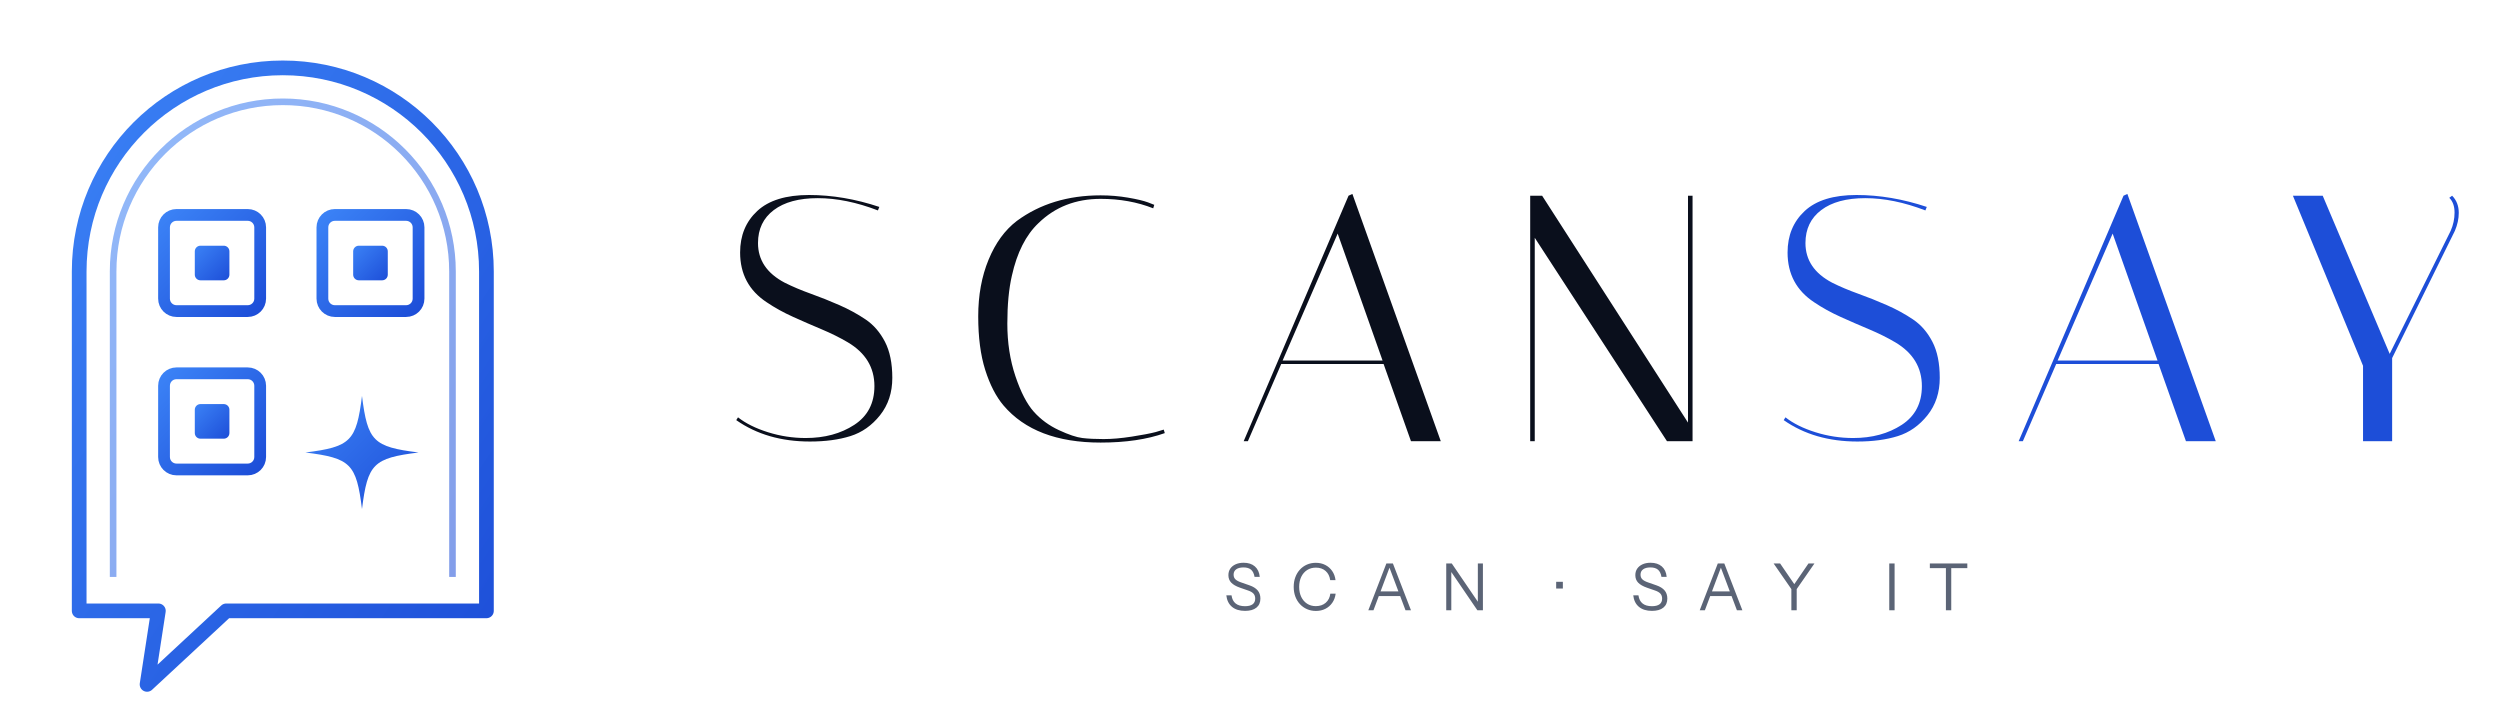
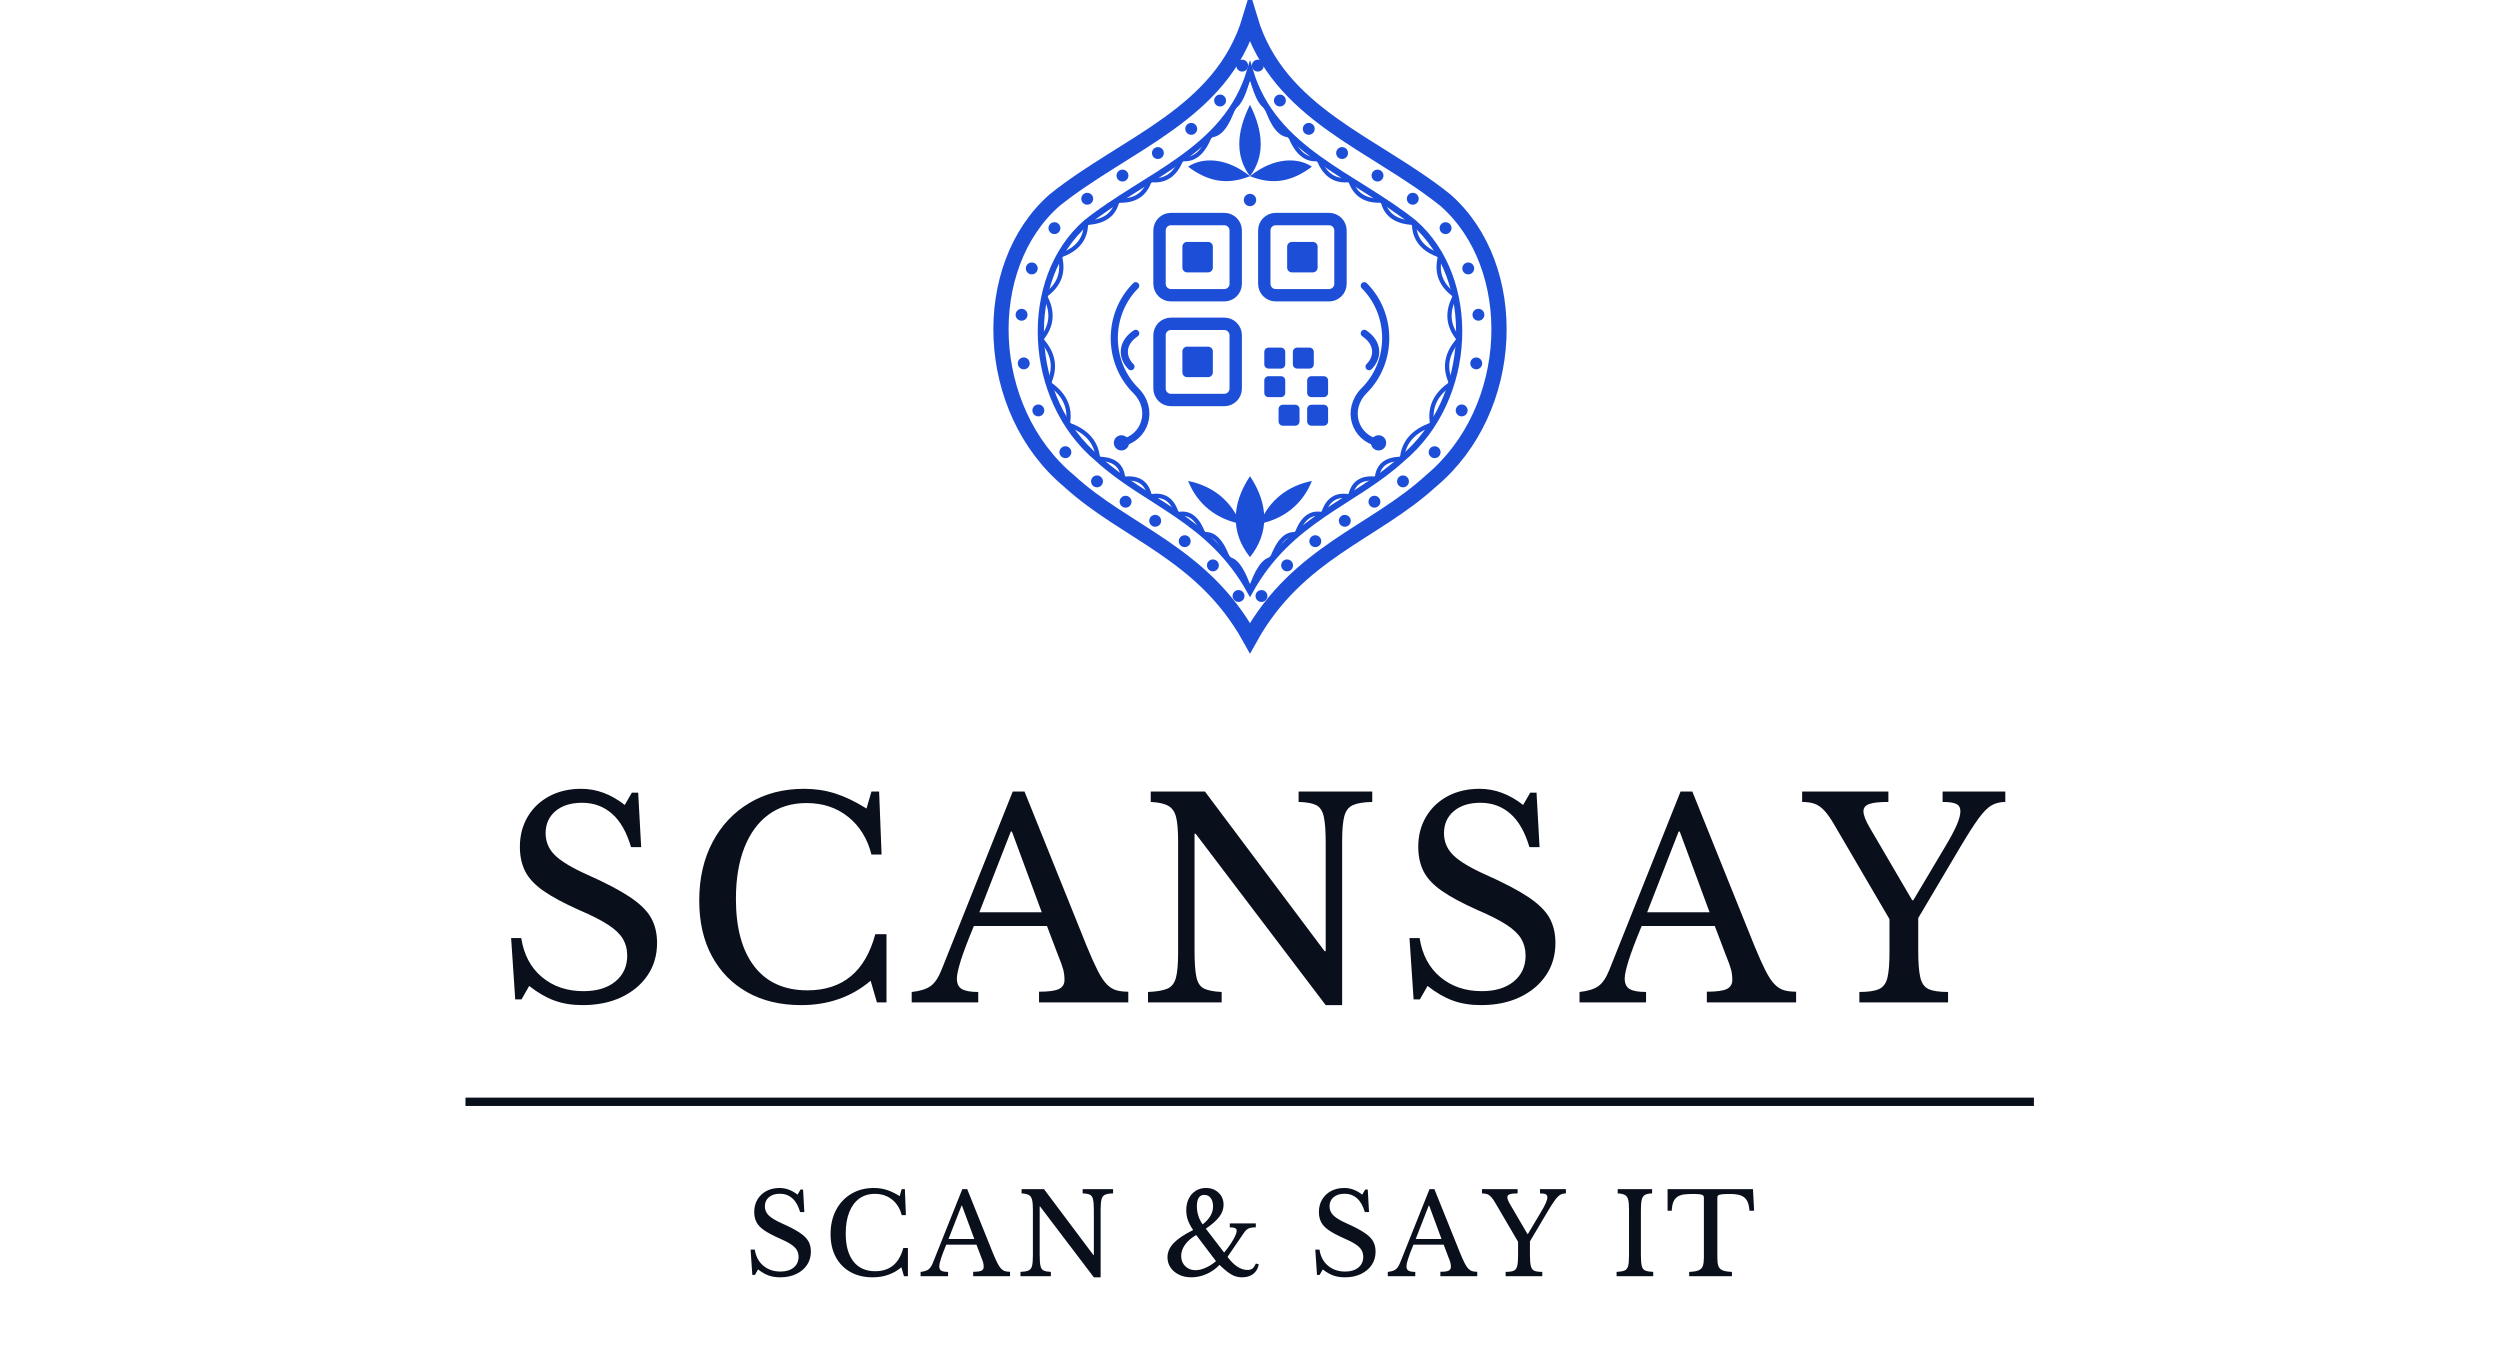
- <svg xmlns="http://www.w3.org/2000/svg" viewBox="0 0 442 124" width="442" height="124">
-   <defs>
-     <linearGradient id="sg" x1="0" y1="0" x2="1" y2="1">
-       <stop offset="0" stop-color="#3B82F6" />
-       <stop offset="1" stop-color="#1D4ED8" />
-     </linearGradient>
-   </defs>
-   <g>
-     <path d="M14 108 V48 A36 36 0 0 1 86 48 V108 H40 L26 121 L28 108 Z" fill="none" stroke="url(#sg)" stroke-width="2.6" stroke-linejoin="round" />
-     <path d="M20 102 V48 A30 30 0 0 1 80 48 V102" fill="none" stroke="url(#sg)" stroke-width="1.17" opacity=".55" />
-     <rect x="29" y="38" width="17" height="17" rx="2.2" fill="none" stroke="url(#sg)" stroke-width="2.08" />
-     <rect x="34.44" y="43.44" width="6.12" height="6.12" rx="1" fill="url(#sg)" />
-     <rect x="57" y="38" width="17" height="17" rx="2.2" fill="none" stroke="url(#sg)" stroke-width="2.08" />
-     <rect x="62.44" y="43.44" width="6.12" height="6.12" rx="1" fill="url(#sg)" />
-     <rect x="29" y="66" width="17" height="17" rx="2.2" fill="none" stroke="url(#sg)" stroke-width="2.08" />
-     <rect x="34.44" y="71.44" width="6.12" height="6.12" rx="1" fill="url(#sg)" />
-     <path d="M64 70 C65 78 66 79 74 80 C66 81 65 82 64 90 C63 82 62 81 54 80 C62 79 63 78 64 70 Z" fill="url(#sg)" />
+ <svg xmlns="http://www.w3.org/2000/svg" viewBox="0 0 420 230" width="420" height="230">
+   <g transform="translate(162.0 0) scale(0.8)">
+     <g fill="none" stroke="#1D4ED8">
+       <path d="M60.00 4.00 C66.00 24.00 86.00 30.00 101.00 42.00 C117.00 56.00 116.00 86.00 98.00 101.00 C86.00 112.00 70.00 116.00 60.00 134.00 C50.00 116.00 34.00 112.00 22.00 101.00 C4.00 86.00 3.00 56.00 19.00 42.00 C34.00 30.00 54.00 24.00 60.00 4.00 Z" stroke-width="3.2" />
+       <path d="M60.00 14.88 C65.04 31.68 81.84 36.72 94.44 46.80 C107.88 58.56 107.04 83.76 91.92 96.36 C81.84 105.60 68.40 108.96 60.00 124.08 C51.60 108.96 38.16 105.60 28.08 96.36 C12.96 83.76 12.12 58.56 25.56 46.80 C38.16 36.72 54.96 31.68 60.00 14.88 Z" stroke-width="1.3" />
+     </g>
+     <g fill="#1D4ED8">
+       <circle cx="61.64" cy="13.78" r="1.25" />
+       <circle cx="66.28" cy="21.11" r="1.25" />
+       <circle cx="72.34" cy="27.06" r="1.25" />
+       <circle cx="79.34" cy="32.14" r="1.25" />
+       <circle cx="86.78" cy="36.87" r="1.25" />
+       <circle cx="94.18" cy="41.74" r="1.25" />
+       <circle cx="101.07" cy="47.91" r="1.25" />
+       <circle cx="105.83" cy="56.37" r="1.25" />
+       <circle cx="107.97" cy="66.10" r="1.25" />
+       <circle cx="107.51" cy="76.31" r="1.25" />
+       <circle cx="104.45" cy="86.19" r="1.25" />
+       <circle cx="98.77" cy="94.96" r="1.25" />
+       <circle cx="92.13" cy="101.09" r="1.25" />
+       <circle cx="86.13" cy="105.36" r="1.25" />
+       <circle cx="79.91" cy="109.37" r="1.25" />
+       <circle cx="73.71" cy="113.65" r="1.25" />
+       <circle cx="67.79" cy="118.73" r="1.25" />
+       <circle cx="62.41" cy="125.16" r="1.25" />
+       <circle cx="57.59" cy="125.16" r="1.25" />
+       <circle cx="52.21" cy="118.73" r="1.25" />
+       <circle cx="46.29" cy="113.65" r="1.25" />
+       <circle cx="40.09" cy="109.37" r="1.25" />
+       <circle cx="33.87" cy="105.36" r="1.25" />
+       <circle cx="27.87" cy="101.09" r="1.25" />
+       <circle cx="21.23" cy="94.96" r="1.25" />
+       <circle cx="15.55" cy="86.19" r="1.25" />
+       <circle cx="12.49" cy="76.31" r="1.25" />
+       <circle cx="12.03" cy="66.10" r="1.25" />
+       <circle cx="14.17" cy="56.37" r="1.25" />
+       <circle cx="18.93" cy="47.91" r="1.25" />
+       <circle cx="25.82" cy="41.74" r="1.25" />
+       <circle cx="33.22" cy="36.87" r="1.25" />
+       <circle cx="40.66" cy="32.14" r="1.25" />
+       <circle cx="47.66" cy="27.06" r="1.25" />
+       <circle cx="53.72" cy="21.11" r="1.25" />
+       <circle cx="58.36" cy="13.78" r="1.25" />
+     </g>
+     <g fill="none" stroke="#1D4ED8" stroke-width=".9">
+       <path d="M60.00 14.88 Q61.61 21.83 63.43 22.38" />
+       <path d="M63.43 22.38 Q65.50 28.55 68.37 28.38" />
+       <path d="M68.37 28.38 Q70.52 33.96 74.39 33.36" />
+       <path d="M74.39 33.36 Q76.31 38.45 81.03 37.78" />
+       <path d="M81.03 37.78 Q82.51 42.48 87.86 42.10" />
+       <path d="M87.86 42.10 Q88.75 46.57 94.44 46.80" />
+       <path d="M94.44 46.80 Q94.44 51.86 99.97 53.68" />
+       <path d="M99.97 53.68 Q98.52 58.91 103.12 62.08" />
+       <path d="M103.12 62.08 Q100.33 67.06 103.89 71.27" />
+       <path d="M103.89 71.27 Q99.90 75.61 102.28 80.52" />
+       <path d="M102.28 80.52 Q97.24 83.86 98.29 89.13" />
+       <path d="M98.29 89.13 Q92.35 91.12 91.92 96.36" />
+       <path d="M91.92 96.36 Q86.91 96.32 86.64 100.57" />
+       <path d="M86.64 100.57 Q81.86 99.91 81.03 104.29" />
+       <path d="M81.03 104.29 Q76.68 103.33 75.33 108.02" />
+       <path d="M75.33 108.02 Q71.55 107.08 69.77 112.23" />
+       <path d="M69.77 112.23 Q66.65 111.67 64.58 117.42" />
+       <path d="M64.58 117.42 Q62.14 117.55 60.00 124.08" />
+       <path d="M60.00 124.08 Q57.86 117.55 55.42 117.42" />
+       <path d="M55.42 117.42 Q53.35 111.67 50.23 112.23" />
+       <path d="M50.23 112.23 Q48.45 107.08 44.67 108.02" />
+       <path d="M44.67 108.02 Q43.32 103.33 38.97 104.29" />
+       <path d="M38.97 104.29 Q38.14 99.91 33.36 100.57" />
+       <path d="M33.36 100.57 Q33.09 96.32 28.08 96.36" />
+       <path d="M28.08 96.36 Q27.65 91.12 21.71 89.13" />
+       <path d="M21.71 89.13 Q22.76 83.86 17.72 80.52" />
+       <path d="M17.72 80.52 Q20.10 75.61 16.11 71.27" />
+       <path d="M16.11 71.27 Q19.67 67.06 16.88 62.08" />
+       <path d="M16.88 62.08 Q21.48 58.91 20.03 53.68" />
+       <path d="M20.03 53.68 Q25.56 51.86 25.56 46.80" />
+       <path d="M25.56 46.80 Q31.25 46.57 32.14 42.10" />
+       <path d="M32.14 42.10 Q37.49 42.48 38.97 37.78" />
+       <path d="M38.97 37.78 Q43.69 38.45 45.62 33.36" />
+       <path d="M45.62 33.36 Q49.48 33.96 51.63 28.38" />
+       <path d="M51.63 28.38 Q54.50 28.55 56.57 22.38" />
+       <path d="M56.57 22.38 Q58.39 21.83 60.00 14.88" />
+     </g>
+     <g fill="none" stroke="#1D4ED8" stroke-width="1.5" stroke-linecap="round">
+       <path d="M36 60 C30 66 30 76 36 82 C40 86 38 92 33 93 M36 70 C33 72 33 75 35 77" />
+       <path d="M36 60 C30 66 30 76 36 82 C40 86 38 92 33 93 M36 70 C33 72 33 75 35 77" transform="translate(120 0) scale(-1 1)" />
+     </g>
+     <g fill="#1D4ED8">
+       <circle cx="33" cy="93" r="1.6" />
+       <circle cx="87" cy="93" r="1.6" />
+       <circle cx="60" cy="42" r="1.3" />
+     </g>
+     <path d="M60 22 C63 28 63 33 60 37 C57 33 57 28 60 22 Z" fill="#1D4ED8" />
+     <path d="M60 37 C55 33 50 33 47 35 C51 38 55 39 60 37 Z M60 37 C65 33 70 33 73 35 C69 38 65 39 60 37 Z" fill="#1D4ED8" />
+     <path d="M60 100 C56 106 56 112 60 117 C64 112 64 106 60 100 Z" fill="#1D4ED8" />
+     <path d="M47 101 C52 102 56 105 58 110 C53 109 49 106 47 101 Z M73 101 C68 102 64 105 62 110 C67 109 71 106 73 101 Z" fill="#1D4ED8" />
+     <rect x="41" y="46" width="16" height="16" rx="2.4" fill="none" stroke="#1D4ED8" stroke-width="2.6" />
+     <rect x="45.8" y="50.8" width="6.4" height="6.4" rx="1" fill="#1D4ED8" />
+     <rect x="63" y="46" width="16" height="16" rx="2.4" fill="none" stroke="#1D4ED8" stroke-width="2.6" />
+     <rect x="67.8" y="50.8" width="6.4" height="6.4" rx="1" fill="#1D4ED8" />
+     <rect x="41" y="68" width="16" height="16" rx="2.4" fill="none" stroke="#1D4ED8" stroke-width="2.6" />
+     <rect x="45.8" y="72.8" width="6.4" height="6.4" rx="1" fill="#1D4ED8" />
+     <rect x="63" y="73" width="4.4" height="4.4" rx=".9" fill="#1D4ED8" />
+     <rect x="69" y="73" width="4.4" height="4.4" rx=".9" fill="#1D4ED8" />
+     <rect x="63" y="79" width="4.4" height="4.4" rx=".9" fill="#1D4ED8" />
+     <rect x="72" y="85" width="4.4" height="4.4" rx=".9" fill="#1D4ED8" />
+     <rect x="66" y="85" width="4.4" height="4.4" rx=".9" fill="#1D4ED8" />
+     <rect x="72" y="79" width="4.4" height="4.4" rx=".9" fill="#1D4ED8" />
  </g>
-   <g transform="translate(128.00 78)">
-     <path d="M27.218 -40.796Q21.576 -42.966 16.585 -42.966Q11.594 -42.966 8.804 -40.858Q6.014 -38.75 6.014 -35.03Q6.014 -30.504 10.726 -28.024Q12.834 -26.97 15.345 -26.071Q17.856 -25.172 20.398 -24.056Q22.94 -22.94 25.048 -21.514Q27.156 -20.088 28.458 -17.577Q29.76 -15.066 29.76 -11.191Q29.76 -7.316 27.59 -4.588Q25.42 -1.86 22.351 -0.899Q19.282 0.062 15.19 0.062Q7.564 0.062 2.17 -3.72L2.48 -4.216Q4.526 -2.604 7.781 -1.581Q11.036 -0.558 14.446 -0.558Q19.468 -0.558 23.033 -2.883Q26.598 -5.208 26.598 -9.734Q26.598 -14.694 21.886 -17.484Q19.778 -18.724 17.267 -19.778Q14.756 -20.832 12.214 -21.979Q9.672 -23.126 7.564 -24.552Q2.852 -27.652 2.852 -33.356Q2.852 -37.882 5.89 -40.703Q8.928 -43.524 15.035 -43.524Q21.142 -43.524 27.466 -41.416Z M66.588 0.248Q54.994 0.248 49.414 -6.324Q47.43 -8.68 46.19 -12.586Q44.95 -16.492 44.95 -22.072Q44.95 -27.652 46.779 -32.085Q48.608 -36.518 51.77 -38.936Q57.908 -43.462 66.588 -43.462Q69.068 -43.462 71.424 -43.059Q73.78 -42.656 74.958 -42.222L76.074 -41.788L75.888 -41.168Q71.672 -42.842 66.588 -42.842Q60.016 -42.842 55.614 -38.564Q52.266 -35.402 50.902 -29.264Q50.096 -25.792 50.096 -20.77Q50.096 -15.748 51.522 -11.501Q52.948 -7.254 54.777 -5.208Q56.606 -3.162 59.21 -1.953Q61.814 -0.744 63.364 -0.558Q64.914 -0.372 67.115 -0.372Q69.316 -0.372 72.106 -0.806Q74.896 -1.24 76.322 -1.612L77.748 -2.046L77.934 -1.426Q73.222 0.248 66.588 0.248Z M92.628 0.0H91.884L110.422 -43.4L111.104 -43.71L126.728 0.0H121.458L116.622 -13.64H98.518ZM108.5 -36.704 98.766 -14.26H116.436Z M143.344 0.0H142.538V-43.4H144.646L170.438 -3.286V-43.4H171.244V0.0H166.718L143.344 -35.96Z" fill="#0A0F1C" />
-     <g transform="translate(185.19 0)">
-       <path d="M27.218 -40.796Q21.576 -42.966 16.585 -42.966Q11.594 -42.966 8.804 -40.858Q6.014 -38.75 6.014 -35.03Q6.014 -30.504 10.726 -28.024Q12.834 -26.97 15.345 -26.071Q17.856 -25.172 20.398 -24.056Q22.94 -22.94 25.048 -21.514Q27.156 -20.088 28.458 -17.577Q29.76 -15.066 29.76 -11.191Q29.76 -7.316 27.59 -4.588Q25.42 -1.86 22.351 -0.899Q19.282 0.062 15.19 0.062Q7.564 0.062 2.17 -3.72L2.48 -4.216Q4.526 -2.604 7.781 -1.581Q11.036 -0.558 14.446 -0.558Q19.468 -0.558 23.033 -2.883Q26.598 -5.208 26.598 -9.734Q26.598 -14.694 21.886 -17.484Q19.778 -18.724 17.267 -19.778Q14.756 -20.832 12.214 -21.979Q9.672 -23.126 7.564 -24.552Q2.852 -27.652 2.852 -33.356Q2.852 -37.882 5.89 -40.703Q8.928 -43.524 15.035 -43.524Q21.142 -43.524 27.466 -41.416Z M44.454 0.0H43.71L62.248 -43.4L62.93 -43.71L78.554 0.0H73.284L68.448 -13.64H50.344ZM60.326 -36.704 50.592 -14.26H68.262Z M120.342 -43.4Q121.52 -42.222 121.52 -40.362Q121.52 -38.812 120.838 -37.2L109.74 -14.694V0.0H104.594V-13.33L92.194 -43.4H97.464L109.306 -15.438L120.094 -37.2Q120.776 -38.75 120.776 -40.424Q120.776 -42.098 119.846 -43.028Z" fill="#1D4ED8" />
-     </g>
+   <g transform="translate(83.2 168.4)">
+     <path d="M3.358 -0.506 2.668 -10.81H4.37Q5.014 -6.624 7.843 -4.255Q10.672 -1.886 14.812 -1.886Q18.216 -1.886 20.194 -3.519Q22.172 -5.152 22.172 -7.866Q22.172 -9.43 21.459 -10.649Q20.746 -11.868 18.998 -13.018Q17.25 -14.168 14.122 -15.502Q10.304 -17.204 8.119 -18.722Q5.934 -20.24 5.037 -22.011Q4.14 -23.782 4.14 -26.128Q4.14 -28.98 5.451 -31.188Q6.762 -33.396 9.085 -34.638Q11.408 -35.88 14.444 -35.88Q18.308 -35.88 21.758 -33.166L22.954 -35.236H24.012L24.518 -26.082H22.816Q21.712 -29.854 19.619 -31.694Q17.526 -33.534 14.582 -33.534Q11.776 -33.534 10.12 -32.131Q8.464 -30.728 8.464 -28.428Q8.464 -26.266 10.028 -24.725Q11.592 -23.184 15.502 -21.436Q20.056 -19.412 22.609 -17.71Q25.162 -16.008 26.174 -14.214Q27.186 -12.42 27.186 -9.982Q27.186 -6.9 25.599 -4.554Q24.012 -2.208 21.206 -0.874Q18.4 0.46 14.674 0.46Q12.052 0.46 9.959 -0.299Q7.866 -1.058 5.704 -2.76L4.416 -0.506Z M62.376 -32.568 63.204 -35.42H64.492L64.906 -24.84H63.204Q62.192 -28.842 59.294 -31.165Q56.396 -33.488 52.302 -33.488Q48.576 -33.488 45.931 -31.556Q43.286 -29.624 41.86 -26.013Q40.434 -22.402 40.434 -17.388Q40.434 -10.028 43.539 -6.026Q46.644 -2.024 52.44 -2.024Q61.318 -2.024 63.848 -11.454H65.734V0.0H64.124L63.066 -3.634Q58.236 0.46 51.382 0.46Q46.184 0.46 42.343 -1.702Q38.502 -3.864 36.386 -7.797Q34.27 -11.73 34.27 -17.112Q34.27 -22.678 36.501 -26.91Q38.732 -31.142 42.711 -33.511Q46.69 -35.88 51.888 -35.88Q54.648 -35.88 57.109 -35.098Q59.57 -34.316 62.376 -32.568Z M69.966 0.0V-1.748Q72.082 -1.978 73.14 -2.737Q74.198 -3.496 74.98 -5.474L86.94 -35.42H88.918L99.36 -9.476Q100.418 -6.9 101.2 -5.359Q101.982 -3.818 102.718 -3.059Q103.454 -2.3 104.305 -2.047Q105.156 -1.794 106.352 -1.794V0.0H91.356V-1.794Q93.794 -1.794 94.714 -2.254Q95.634 -2.714 95.634 -3.772Q95.634 -4.692 95.427 -5.497Q95.22 -6.302 94.576 -7.866L92.69 -12.834H80.408Q78.844 -9.062 78.2 -6.992Q77.556 -4.922 77.556 -4.002Q77.556 -2.714 78.407 -2.231Q79.258 -1.748 81.144 -1.748V0.0ZM81.328 -15.134H91.816L86.802 -28.704H86.618Z M139.518 0.46 117.668 -28.336H117.484V-8.694Q117.484 -5.658 117.806 -4.209Q118.128 -2.76 119.117 -2.3Q120.106 -1.84 122.038 -1.748V0.0H109.664V-1.748Q111.826 -1.84 112.907 -2.3Q113.988 -2.76 114.356 -4.14Q114.724 -5.52 114.724 -8.372V-27.048Q114.724 -29.67 114.402 -31.05Q114.08 -32.43 113.091 -33.005Q112.102 -33.58 110.124 -33.672V-35.42H119.232L139.334 -8.602H139.518V-26.726Q139.518 -29.762 139.196 -31.211Q138.874 -32.66 137.908 -33.143Q136.942 -33.626 134.964 -33.672V-35.42H147.338V-33.672Q145.176 -33.626 144.095 -33.143Q143.014 -32.66 142.646 -31.28Q142.278 -29.9 142.278 -27.048V0.46Z M154.284 -0.506 153.594 -10.81H155.296Q155.94 -6.624 158.769 -4.255Q161.598 -1.886 165.738 -1.886Q169.142 -1.886 171.12 -3.519Q173.098 -5.152 173.098 -7.866Q173.098 -9.43 172.385 -10.649Q171.672 -11.868 169.924 -13.018Q168.176 -14.168 165.048 -15.502Q161.23 -17.204 159.045 -18.722Q156.86 -20.24 155.963 -22.011Q155.066 -23.782 155.066 -26.128Q155.066 -28.98 156.377 -31.188Q157.688 -33.396 160.011 -34.638Q162.334 -35.88 165.37 -35.88Q169.234 -35.88 172.684 -33.166L173.88 -35.236H174.938L175.444 -26.082H173.742Q172.638 -29.854 170.545 -31.694Q168.452 -33.534 165.508 -33.534Q162.702 -33.534 161.046 -32.131Q159.39 -30.728 159.39 -28.428Q159.39 -26.266 160.954 -24.725Q162.518 -23.184 166.428 -21.436Q170.982 -19.412 173.535 -17.71Q176.088 -16.008 177.1 -14.214Q178.112 -12.42 178.112 -9.982Q178.112 -6.9 176.525 -4.554Q174.938 -2.208 172.132 -0.874Q169.326 0.46 165.6 0.46Q162.978 0.46 160.885 -0.299Q158.792 -1.058 156.63 -2.76L155.342 -0.506Z M182.16 0.0V-1.748Q184.276 -1.978 185.334 -2.737Q186.392 -3.496 187.174 -5.474L199.134 -35.42H201.112L211.554 -9.476Q212.612 -6.9 213.394 -5.359Q214.176 -3.818 214.912 -3.059Q215.648 -2.3 216.499 -2.047Q217.35 -1.794 218.546 -1.794V0.0H203.55V-1.794Q205.988 -1.794 206.908 -2.254Q207.828 -2.714 207.828 -3.772Q207.828 -4.692 207.621 -5.497Q207.414 -6.302 206.77 -7.866L204.884 -12.834H192.602Q191.038 -9.062 190.394 -6.992Q189.75 -4.922 189.75 -4.002Q189.75 -2.714 190.601 -2.231Q191.452 -1.748 193.338 -1.748V0.0ZM193.522 -15.134H204.01L198.996 -28.704H198.812Z M225.032 -29.716Q224.112 -31.326 223.33 -32.177Q222.548 -33.028 221.697 -33.35Q220.846 -33.672 219.558 -33.672V-35.42H234.048V-33.672Q231.794 -33.672 230.828 -33.327Q229.862 -32.982 229.862 -32.108Q229.862 -31.142 230.92 -29.348L238.05 -17.158H238.234L243.432 -25.898Q244.904 -28.336 245.525 -29.785Q246.146 -31.234 246.146 -32.108Q246.146 -32.982 245.479 -33.327Q244.812 -33.672 243.156 -33.672V-35.42H253.69V-33.672Q252.402 -33.672 251.413 -33.12Q250.424 -32.568 249.228 -30.935Q248.032 -29.302 246.146 -26.128L239.062 -14.168V-8.694Q239.062 -5.704 239.407 -4.209Q239.752 -2.714 240.81 -2.231Q241.868 -1.748 244.076 -1.748V0.0H229.172V-1.748Q231.38 -1.748 232.461 -2.231Q233.542 -2.714 233.887 -4.14Q234.232 -5.566 234.232 -8.372V-13.984Z" fill="#0A0F1C" />
  </g>
-   <g transform="translate(216.33 107.90)">
-     <path d="M3.795 0.103Q2.346 0.103 1.489 -0.61Q0.632 -1.323 0.483 -2.645H1.403Q1.53 -1.69 2.127 -1.208Q2.725 -0.725 3.784 -0.725Q4.681 -0.725 5.135 -1.064Q5.589 -1.403 5.589 -2.058Q5.589 -2.622 5.278 -2.955Q4.968 -3.289 4.312 -3.507L2.921 -3.99Q1.863 -4.359 1.357 -4.882Q0.851 -5.405 0.851 -6.21Q0.851 -6.877 1.184 -7.366Q1.518 -7.854 2.127 -8.13Q2.737 -8.406 3.542 -8.406Q4.784 -8.406 5.531 -7.757Q6.279 -7.107 6.394 -5.911H5.474Q5.324 -6.774 4.859 -7.176Q4.393 -7.579 3.519 -7.579Q2.691 -7.579 2.231 -7.245Q1.771 -6.912 1.771 -6.302Q1.771 -5.784 2.093 -5.474Q2.415 -5.163 3.094 -4.933L4.577 -4.416Q5.543 -4.082 6.026 -3.513Q6.509 -2.944 6.509 -2.07Q6.509 -1.035 5.802 -0.466Q5.095 0.103 3.795 0.103Z M16.319 0.115Q15.467 0.115 14.749 -0.201Q14.03 -0.517 13.501 -1.087Q12.972 -1.656 12.684 -2.432Q12.397 -3.208 12.397 -4.14Q12.397 -5.072 12.684 -5.848Q12.972 -6.624 13.495 -7.193Q14.018 -7.763 14.737 -8.079Q15.456 -8.395 16.307 -8.395Q17.238 -8.395 17.98 -8.015Q18.722 -7.636 19.199 -6.946Q19.676 -6.256 19.791 -5.336H18.848Q18.71 -6.359 18.038 -6.952Q17.365 -7.544 16.319 -7.544Q15.433 -7.544 14.766 -7.113Q14.099 -6.681 13.731 -5.917Q13.363 -5.152 13.363 -4.14Q13.363 -3.128 13.731 -2.363Q14.099 -1.599 14.766 -1.167Q15.433 -0.736 16.307 -0.736Q17.377 -0.736 18.061 -1.334Q18.745 -1.932 18.871 -2.944H19.814Q19.7 -2.024 19.222 -1.334Q18.745 -0.644 18.003 -0.265Q17.261 0.115 16.319 0.115Z M25.587 0.0 28.784 -8.28H29.612L26.496 0.0ZM32.165 0.0 29.049 -8.28H29.934L33.131 0.0ZM27.174 -3.346H31.498V-2.518H27.174Z M39.364 0.0V-8.28H40.342L45.091 -1.311L44.953 -1.288V-8.28H45.85V0.0H44.873L40.123 -6.969L40.261 -6.992V0.0Z M58.8 -3.853V-5.037H59.984V-3.853Z M75.739 0.103Q74.29 0.103 73.433 -0.61Q72.576 -1.323 72.427 -2.645H73.347Q73.474 -1.69 74.072 -1.208Q74.669 -0.725 75.728 -0.725Q76.624 -0.725 77.079 -1.064Q77.533 -1.403 77.533 -2.058Q77.533 -2.622 77.222 -2.955Q76.912 -3.289 76.257 -3.507L74.865 -3.99Q73.807 -4.359 73.301 -4.882Q72.795 -5.405 72.795 -6.21Q72.795 -6.877 73.129 -7.366Q73.462 -7.854 74.072 -8.13Q74.681 -8.406 75.486 -8.406Q76.728 -8.406 77.476 -7.757Q78.223 -7.107 78.338 -5.911H77.418Q77.269 -6.774 76.803 -7.176Q76.337 -7.579 75.463 -7.579Q74.635 -7.579 74.175 -7.245Q73.715 -6.912 73.715 -6.302Q73.715 -5.784 74.037 -5.474Q74.359 -5.163 75.038 -4.933L76.521 -4.416Q77.487 -4.082 77.97 -3.513Q78.453 -2.944 78.453 -2.07Q78.453 -1.035 77.746 -0.466Q77.038 0.103 75.739 0.103Z M84.18 0.0 87.377 -8.28H88.205L85.089 0.0ZM90.758 0.0 87.642 -8.28H88.527L91.724 0.0ZM85.767 -3.346H90.091V-2.518H85.767Z M100.383 0.0V-3.749L97.244 -8.28H98.394L101.12 -4.301H100.683L103.408 -8.28H104.466L101.327 -3.749V0.0Z M117.691 0.0V-8.28H118.634V0.0Z M127.707 0.0V-7.452H124.867V-8.28H131.491V-7.452H128.65V0.0Z" fill="#5B6476" />
+   <rect x="78.2" y="184.4" width="263.5" height="1.4" fill="#0A0F1C" />
+   <g transform="translate(125.0 214.4)">
+     <path d="M1.387 -0.209 1.102 -4.465H1.805Q2.071 -2.736 3.239 -1.757Q4.408 -0.779 6.118 -0.779Q7.524 -0.779 8.341 -1.454Q9.158 -2.128 9.158 -3.249Q9.158 -3.895 8.863 -4.399Q8.569 -4.902 7.847 -5.377Q7.125 -5.852 5.833 -6.403Q4.256 -7.106 3.354 -7.733Q2.451 -8.36 2.08 -9.091Q1.71 -9.823 1.71 -10.792Q1.71 -11.97 2.252 -12.882Q2.793 -13.794 3.752 -14.307Q4.712 -14.82 5.966 -14.82Q7.562 -14.82 8.987 -13.699L9.481 -14.554H9.918L10.127 -10.773H9.424Q8.968 -12.331 8.104 -13.091Q7.239 -13.851 6.023 -13.851Q4.864 -13.851 4.18 -13.271Q3.496 -12.692 3.496 -11.742Q3.496 -10.849 4.142 -10.213Q4.788 -9.576 6.403 -8.854Q8.284 -8.018 9.338 -7.315Q10.393 -6.612 10.811 -5.871Q11.229 -5.13 11.229 -4.123Q11.229 -2.85 10.573 -1.881Q9.918 -0.912 8.759 -0.361Q7.6 0.19 6.061 0.19Q4.978 0.19 4.114 -0.123Q3.249 -0.437 2.356 -1.14L1.824 -0.209Z M26.144 -13.452 26.486 -14.63H27.018L27.189 -10.26H26.486Q26.068 -11.913 24.871 -12.872Q23.674 -13.832 21.983 -13.832Q20.444 -13.832 19.352 -13.034Q18.259 -12.236 17.67 -10.744Q17.081 -9.253 17.081 -7.182Q17.081 -4.142 18.364 -2.489Q19.646 -0.836 22.04 -0.836Q25.707 -0.836 26.752 -4.731H27.531V0.0H26.866L26.429 -1.501Q24.434 0.19 21.603 0.19Q19.456 0.19 17.87 -0.703Q16.283 -1.596 15.409 -3.22Q14.535 -4.845 14.535 -7.068Q14.535 -9.367 15.457 -11.115Q16.378 -12.863 18.021 -13.841Q19.665 -14.82 21.812 -14.82Q22.952 -14.82 23.968 -14.497Q24.985 -14.174 26.144 -13.452Z M29.659 0.0V-0.722Q30.533 -0.817 30.97 -1.131Q31.407 -1.444 31.73 -2.261L36.67 -14.63H37.487L41.8 -3.914Q42.237 -2.85 42.56 -2.213Q42.883 -1.577 43.187 -1.264Q43.491 -0.95 43.843 -0.845Q44.194 -0.741 44.688 -0.741V0.0H38.494V-0.741Q39.501 -0.741 39.881 -0.931Q40.261 -1.121 40.261 -1.558Q40.261 -1.938 40.175 -2.27Q40.09 -2.603 39.824 -3.249L39.045 -5.301H33.972Q33.326 -3.743 33.06 -2.888Q32.794 -2.033 32.794 -1.653Q32.794 -1.121 33.145 -0.921Q33.497 -0.722 34.276 -0.722V0.0ZM34.352 -6.251H38.684L36.613 -11.856H36.537Z M58.767 0.19 49.742 -11.704H49.666V-3.591Q49.666 -2.337 49.799 -1.738Q49.932 -1.14 50.341 -0.95Q50.749 -0.76 51.547 -0.722V0.0H46.436V-0.722Q47.329 -0.76 47.776 -0.95Q48.222 -1.14 48.374 -1.71Q48.526 -2.28 48.526 -3.458V-11.172Q48.526 -12.255 48.393 -12.825Q48.26 -13.395 47.852 -13.633Q47.443 -13.87 46.626 -13.908V-14.63H50.388L58.691 -3.553H58.767V-11.039Q58.767 -12.293 58.634 -12.892Q58.501 -13.49 58.102 -13.689Q57.703 -13.889 56.886 -13.908V-14.63H61.997V-13.908Q61.104 -13.889 60.657 -13.689Q60.211 -13.49 60.059 -12.92Q59.907 -12.35 59.907 -11.172V0.19Z M77.577 -7.98 80.655 -3.971Q81.586 -5.092 82.175 -6.118Q82.764 -7.144 82.764 -7.638Q82.764 -7.942 82.488 -8.075Q82.213 -8.208 81.605 -8.208V-8.873H85.975V-8.208Q85.158 -8.208 84.74 -8.008Q84.322 -7.809 83.923 -7.201L81.225 -3.249Q82.84 -1.045 84.607 -1.045Q85.101 -1.045 85.395 -1.264Q85.69 -1.482 85.994 -2.128L86.469 -1.995Q86.279 -0.95 85.547 -0.38Q84.816 0.19 83.657 0.19Q83.03 0.19 82.469 -0.009Q81.909 -0.209 81.291 -0.665Q80.674 -1.121 79.876 -1.9Q78.945 -0.912 77.691 -0.361Q76.437 0.19 75.145 0.19Q73.986 0.19 73.084 -0.247Q72.181 -0.684 71.659 -1.444Q71.136 -2.204 71.136 -3.173Q71.136 -4.465 72.171 -5.557Q73.207 -6.65 75.449 -7.752Q74.841 -8.645 74.565 -9.424Q74.29 -10.203 74.29 -11.058Q74.29 -12.179 74.708 -13.024Q75.126 -13.87 75.876 -14.345Q76.627 -14.82 77.596 -14.82Q78.888 -14.82 79.724 -14.022Q80.56 -13.224 80.56 -11.989Q80.56 -10.944 79.857 -10.003Q79.154 -9.063 77.577 -7.98ZM77.045 -8.702Q78.793 -10.07 78.793 -11.723Q78.793 -12.616 78.394 -13.139Q77.995 -13.661 77.33 -13.661Q76.076 -13.661 76.076 -11.742Q76.076 -10.089 77.045 -8.702ZM79.287 -2.527 75.962 -6.916Q74.765 -6.232 74.1 -5.311Q73.435 -4.389 73.435 -3.401Q73.435 -2.356 74.119 -1.681Q74.803 -1.007 75.848 -1.007Q76.627 -1.007 77.548 -1.415Q78.47 -1.824 79.287 -2.527Z M96.254 -0.209 95.969 -4.465H96.672Q96.938 -2.736 98.107 -1.757Q99.275 -0.779 100.985 -0.779Q102.391 -0.779 103.208 -1.454Q104.025 -2.128 104.025 -3.249Q104.025 -3.895 103.731 -4.399Q103.436 -4.902 102.714 -5.377Q101.992 -5.852 100.7 -6.403Q99.123 -7.106 98.221 -7.733Q97.318 -8.36 96.947 -9.091Q96.577 -9.823 96.577 -10.792Q96.577 -11.97 97.119 -12.882Q97.66 -13.794 98.62 -14.307Q99.579 -14.82 100.833 -14.82Q102.429 -14.82 103.854 -13.699L104.348 -14.554H104.785L104.994 -10.773H104.291Q103.835 -12.331 102.971 -13.091Q102.106 -13.851 100.89 -13.851Q99.731 -13.851 99.047 -13.271Q98.363 -12.692 98.363 -11.742Q98.363 -10.849 99.009 -10.213Q99.655 -9.576 101.27 -8.854Q103.151 -8.018 104.206 -7.315Q105.26 -6.612 105.678 -5.871Q106.096 -5.13 106.096 -4.123Q106.096 -2.85 105.441 -1.881Q104.785 -0.912 103.626 -0.361Q102.467 0.19 100.928 0.19Q99.845 0.19 98.981 -0.123Q98.116 -0.437 97.223 -1.14L96.691 -0.209Z M108.148 0.0V-0.722Q109.022 -0.817 109.459 -1.131Q109.896 -1.444 110.219 -2.261L115.159 -14.63H115.976L120.289 -3.914Q120.726 -2.85 121.049 -2.213Q121.372 -1.577 121.676 -1.264Q121.98 -0.95 122.332 -0.845Q122.683 -0.741 123.177 -0.741V0.0H116.983V-0.741Q117.99 -0.741 118.37 -0.931Q118.75 -1.121 118.75 -1.558Q118.75 -1.938 118.665 -2.27Q118.579 -2.603 118.313 -3.249L117.534 -5.301H112.461Q111.815 -3.743 111.549 -2.888Q111.283 -2.033 111.283 -1.653Q111.283 -1.121 111.635 -0.921Q111.986 -0.722 112.765 -0.722V0.0ZM112.841 -6.251H117.173L115.102 -11.856H115.026Z M126.236 -12.274Q125.856 -12.939 125.533 -13.29Q125.21 -13.642 124.858 -13.775Q124.507 -13.908 123.975 -13.908V-14.63H129.96V-13.908Q129.029 -13.908 128.63 -13.765Q128.231 -13.623 128.231 -13.262Q128.231 -12.863 128.668 -12.122L131.613 -7.087H131.689L133.836 -10.697Q134.444 -11.704 134.7 -12.302Q134.957 -12.901 134.957 -13.262Q134.957 -13.623 134.681 -13.765Q134.406 -13.908 133.722 -13.908V-14.63H138.073V-13.908Q137.541 -13.908 137.132 -13.68Q136.724 -13.452 136.23 -12.777Q135.736 -12.103 134.957 -10.792L132.031 -5.852V-3.591Q132.031 -2.356 132.173 -1.738Q132.316 -1.121 132.753 -0.921Q133.19 -0.722 134.102 -0.722V0.0H127.946V-0.722Q128.858 -0.722 129.305 -0.921Q129.751 -1.121 129.894 -1.71Q130.036 -2.299 130.036 -3.458V-5.776Z M146.585 0.0V-0.722Q147.478 -0.76 147.924 -0.95Q148.371 -1.14 148.523 -1.71Q148.675 -2.28 148.675 -3.458V-11.172Q148.675 -12.255 148.542 -12.825Q148.409 -13.395 148 -13.633Q147.592 -13.87 146.775 -13.908V-14.63H152.551V-13.908Q151.734 -13.889 151.335 -13.651Q150.936 -13.414 150.803 -12.806Q150.67 -12.198 150.67 -11.039V-3.591Q150.67 -2.337 150.812 -1.738Q150.955 -1.14 151.401 -0.95Q151.848 -0.76 152.741 -0.722V0.0Z M169.499 -14.63 169.689 -11.001H168.91Q168.834 -12.103 168.483 -12.711Q168.131 -13.319 167.447 -13.566Q166.763 -13.813 165.661 -13.813Q164.73 -13.813 164.264 -13.756Q163.799 -13.699 163.656 -13.575Q163.514 -13.452 163.514 -13.224V-3.059Q163.514 -2.242 163.675 -1.738Q163.837 -1.235 164.369 -0.997Q164.901 -0.76 165.965 -0.722V0.0H158.783V-0.722Q159.866 -0.76 160.388 -0.997Q160.911 -1.235 161.082 -1.738Q161.253 -2.242 161.253 -3.059V-13.224Q161.253 -13.452 161.12 -13.575Q160.987 -13.699 160.597 -13.756Q160.208 -13.813 159.391 -13.813Q158.65 -13.813 158.023 -13.746Q157.396 -13.68 156.921 -13.414Q156.446 -13.148 156.171 -12.578Q155.895 -12.008 155.857 -11.001H155.154V-14.63Z" fill="#0A0F1C" />
  </g>
</svg>
